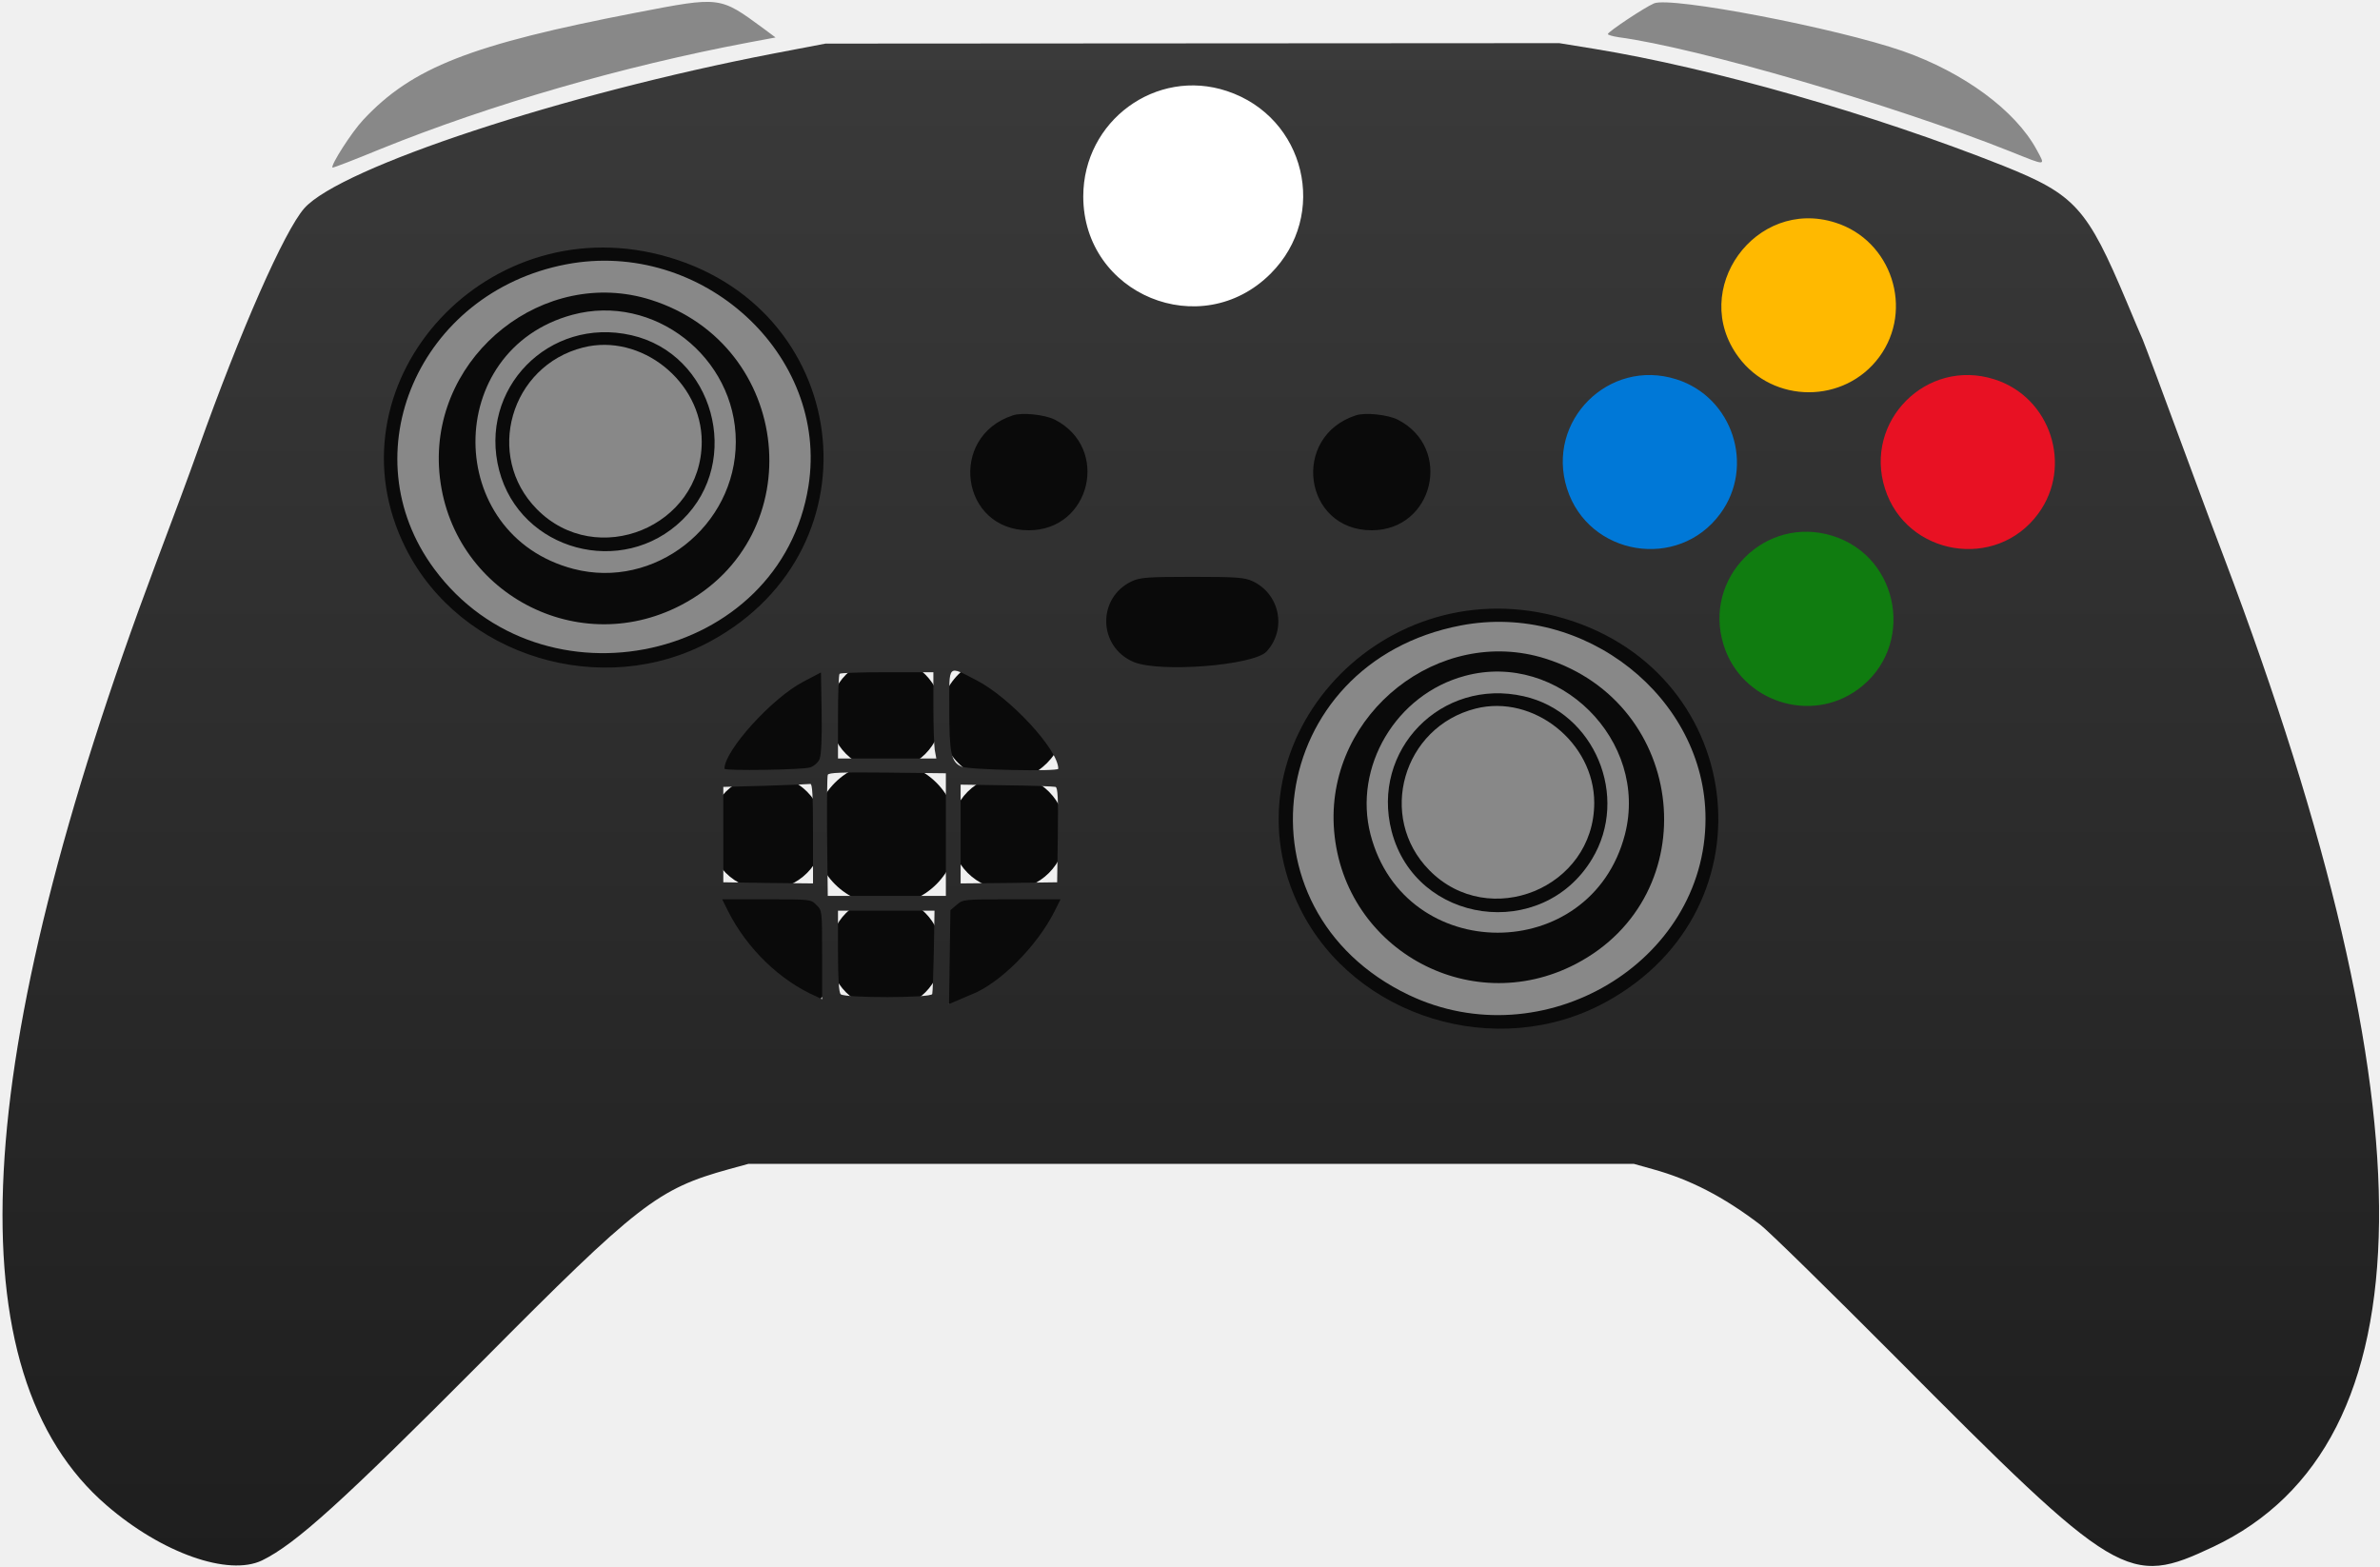
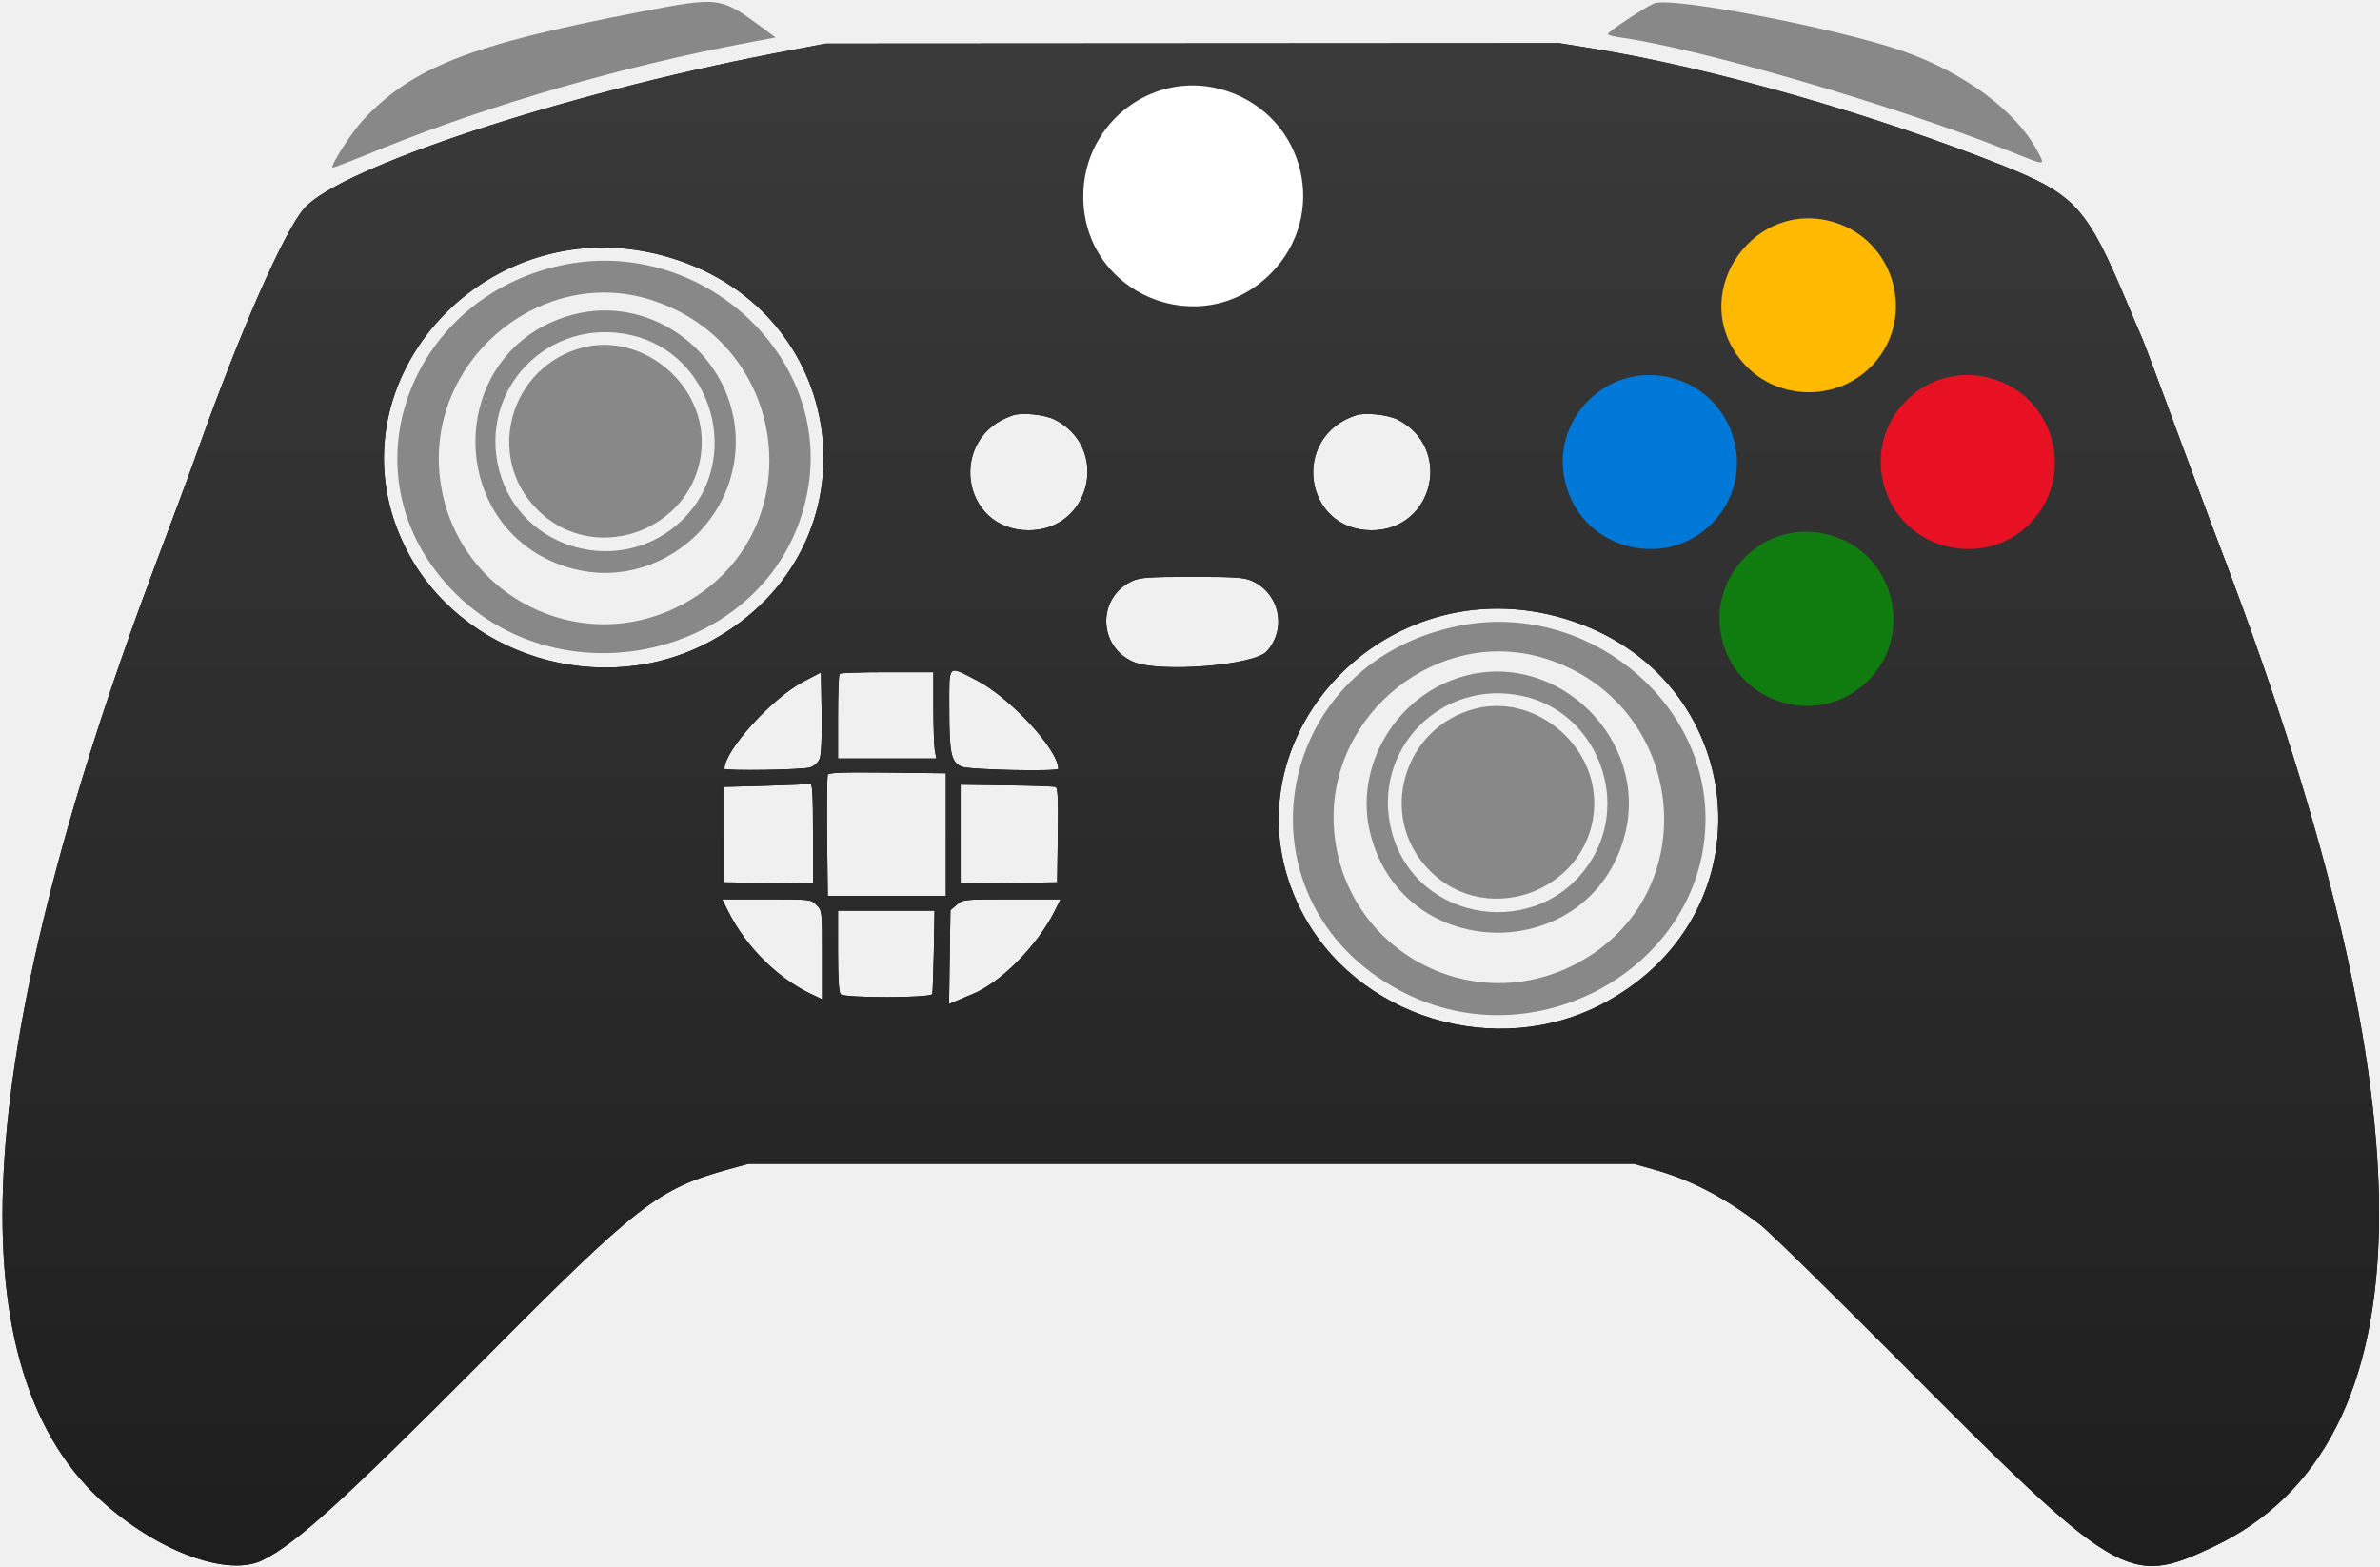
<svg xmlns="http://www.w3.org/2000/svg" width="1397.333" height="920" viewBox="0 0 1048 690">
  <defs>
-     <linearGradient id="a" x1="0" x2="0" y1="0" y2="1">
+     <linearGradient id="b" x1="0" x2="0" y1="0" y2="1">
      <stop offset="0%" stop-color="#3a3a3a" />
      <stop offset="100%" stop-color="#1e1e1e" />
    </linearGradient>
+     <clipPath id="a">
+       <path d="M280.5 5.5C207.3 19.6 181 29.9 159.7 53c-5 5.3-14.2 19.8-13.3 20.8.2.2 9.8-3.5 21.2-8.2C216.1 46 274 29.2 329.7 18.7l11.8-2.2-5.5-4.1c-19.1-14-18.7-14-55.5-6.9" />
+       <path d="M728.3 1.5C723.8 3.4 708 14.1 708 15.1c0 .5 1.1.9 2.4.9 19.2 0 123.7 30.3 174.6 50.6 16.5 6.6 15.8 6.7 11.8-.7-9.4-17.3-32.2-34.1-58.9-43.4-29-10.1-102.3-24.2-109.6-21" />
+       <path d="M341 23.5c-92.6 17.8-191 50.2-206.9 68.2-8.8 9.9-26.3 49.3-45.6 102.8-4 11-12.9 35.2-19.9 53.7C46 308.5 25.1 375.7 17 413.5-8.7 534.6-4 600.1 33.7 648.7c21.7 28 63 47.4 81.7 38.4 14.9-7.3 35.2-25.7 97.1-87.9 68.7-69.2 77.1-75.7 108.6-84.4l8.4-2.3h390l8.2 2.3c31 8.5 42.3 17.1 101.2 77 69.4 70.6 95.1 93.3 110.3 97.3 9.7 2.6 33.1-5.1 50.4-16.6 70.2-46.7 76.8-158.9 19.9-340-10-31.8-29.8-88.1-35.5-101-1-2.2-3.9-9.9-6.4-17-6.8-18.8-22.6-61.5-24.1-65-.8-1.7-3.9-9.1-7-16.5-17.5-41.5-22.8-47.3-54.4-60-57.5-22.9-128.5-43.2-179.8-51.4L686.1 19l-161.3.1-161.3.1z" />
+     </clipPath>
  </defs>
-   <circle cx="525" cy="86" r="55.8" fill="#0a0a0a" />
-   <circle cx="796" cy="134" r="44.3" fill="#0a0a0a" />
-   <rect width="213.4" height="203.5" x="158.8" y="99.2" fill="#0a0a0a" rx="30.5" />
-   <rect width="160.6" height="160.6" x="185.2" y="121.2" fill="#0a0a0a" rx="24.1" />
-   <rect width="106.7" height="106.7" x="212.7" y="140.7" fill="#0a0a0a" rx="16" />
-   <circle cx="726" cy="203" r="44.3" fill="#0a0a0a" />
-   <circle cx="866" cy="203" r="44.3" fill="#0a0a0a" />
-   <circle cx="452.5" cy="207.5" r="29.9" fill="#0a0a0a" />
-   <circle cx="603.5" cy="207.5" r="29.9" fill="#0a0a0a" />
-   <circle cx="795" cy="272" r="44.3" fill="#0a0a0a" />
-   <rect width="83.6" height="42.9" x="482.7" y="251.6" fill="#0a0a0a" rx="6.4" />
-   <rect width="213.4" height="203.5" x="552.8" y="258.2" fill="#0a0a0a" rx="30.5" />
-   <rect width="160.6" height="160.6" x="579.2" y="279.2" fill="#0a0a0a" rx="24.1" />
-   <circle cx="441.5" cy="316.5" r="27.6" fill="#0a0a0a" />
-   <rect width="47.3" height="47.3" x="316.4" y="293.4" fill="#0a0a0a" rx="7.1" />
-   <circle cx="390" cy="314.5" r="24.7" fill="#0a0a0a" />
-   <rect width="106.7" height="106.7" x="605.6" y="299.6" fill="#0a0a0a" rx="16" />
-   <circle cx="390" cy="367" r="31.6" fill="#0a0a0a" />
-   <circle cx="337.5" cy="366.5" r="25.3" fill="#0a0a0a" />
-   <circle cx="444" cy="366.5" r="25.3" fill="#0a0a0a" />
-   <rect width="48.4" height="48.4" x="315.3" y="393.3" fill="#0a0a0a" rx="7.3" />
-   <rect width="53.9" height="50.6" x="415.1" y="393.2" fill="#0a0a0a" rx="7.6" />
-   <circle cx="390" cy="419.5" r="24.7" fill="#0a0a0a" />
-   <circle cx="796" cy="134" r="44.3" fill="#ffb900" />
-   <circle cx="726" cy="203" r="44.3" fill="#0078d7" />
-   <circle cx="866" cy="203" r="44.3" fill="#e81123" />
-   <circle cx="795" cy="272" r="44.3" fill="#107c10" />
-   <circle cx="525" cy="86" r="55.8" fill="#fff" />
-   <path fill="url(#a)" d="M341 23.5c-92.7 17.8-191 50.2-207 68.2-8.8 10-28.1 53.8-46.8 106.3-3.2 9.1-11.6 31.7-18.6 50.2C-13.5 467.1-20.7 604.7 47 662.9c24.3 21 53.6 31.3 68.4 24.2 14.9-7.3 35.3-25.8 97.1-87.9 68.7-69.2 77.1-75.7 108.6-84.4l8.4-2.3h390l8.2 2.3c16.4 4.5 31.3 12.2 47.3 24.4 3.6 2.7 30.1 28.7 59 57.7 98.9 99.5 103 101.9 140.6 84.2 95.7-45.3 97.3-191 4.8-435.4-3.6-9.5-8.8-23.3-11.5-30.7-16.7-45.3-23.3-62.8-24.4-65.5-.8-1.7-3.9-9.1-7-16.5-17.5-41.6-22.7-47.3-54.4-60C824.7 50.2 754 30 702 21.5L686.6 19l-161.6.1-161.5.1zm199.3 16.6c34.6 11.5 44.9 54.7 19.2 80.4-30.6 30.6-82.5 9.2-82.5-34 0-33.3 32.1-56.8 63.3-46.4M808.1 98c24.9 7.8 34.8 38.3 19.4 59.2-15.3 20.7-46.7 20.7-62 0-21.9-29.6 7.5-70.3 42.6-59.2M291 112.3c83.9 21.7 97.8 128.7 22 170-47.7 26-110.4 6.9-134.4-41-35.4-70.7 33.2-149.5 112.4-129M738.1 167c24.9 7.8 34.8 38.3 19.4 59.2-18.5 25.2-58.1 18.6-67.5-11.1s18.4-57.5 48.1-48.1m140 0c24.9 7.8 34.8 38.3 19.4 59.2-18.5 25.2-58.1 18.6-67.5-11.1s18.4-57.5 48.1-48.1m-413.6 17.8c24.4 12.5 15.8 48.7-11.5 48.7-30 0-35.7-41.2-7-50.6 4.1-1.4 14.2-.3 18.5 1.9m151 0c24.4 12.5 15.8 48.7-11.5 48.7-30 0-35.7-41.2-7-50.6 4.1-1.4 14.2-.3 18.5 1.9M807.1 236c29.7 9.4 36.3 49 11.1 67.5-20.9 15.4-51.4 5.5-59.2-19.4-9.4-29.7 18.4-57.5 48.1-48.1m-255.6 19.9c12.1 5.6 15.2 21.2 6.2 31-5.7 6.1-46.9 9.4-58.5 4.6-15.8-6.7-16.2-28.4-.7-35.6 3.5-1.6 6.7-1.9 26.5-1.9s23 .3 26.5 1.9M685 271.3c83.9 21.7 97.8 128.7 22 170-47.7 26-110.4 6.9-134.4-41-35.4-70.7 33.2-149.5 112.4-129m-254.9 28.3c14.7 7.6 35.9 30.5 35.9 38.9 0 1.3-39.1.5-42.5-.9-4.7-2-5.5-5.7-5.5-25.9 0-19.6-.9-18.8 12.1-12.1m-69.2 34.6c-.6 1.5-2.4 3.1-4.1 3.7-3.1 1.1-37.8 1.6-37.8.6 0-8 21-31.2 34.7-38.3l7.8-4.1.3 17.7c.2 11.4-.2 18.6-.9 20.4m50.1-23c0 8.4.3 17 .6 19l.7 3.8H369v-18.3c0-10.1.3-18.7.7-19 .3-.4 9.8-.7 21-.7H411zm5.5 56.3v27h-52l-.3-26c-.1-14.3 0-26.5.3-27.3.3-1 6-1.2 26.2-1l25.8.3zM358 367v22l-19.7-.2-19.8-.3v-42l18.5-.5c10.2-.3 19.1-.7 19.8-.8.9-.2 1.2 4.8 1.2 21.8m106.8-20.5c1 .4 1.2 5.1 1 21.2l-.3 20.8-21.2.3-21.3.2v-43.5l20.2.3c11.2.1 20.9.5 21.6.7m-105.3 52c2.5 2.4 2.5 2.5 2.5 21.9V440l-2.7-1.3c-15.8-6.9-30.4-21-38.7-37.5L318 396h19.5c19.5 0 19.6 0 22 2.5m104.9 2.7c-7.8 15.5-24.1 31.8-36.6 36.7-1.3.5-4 1.7-6.1 2.6l-3.8 1.6.3-20.6.3-20.7 2.8-2.4c2.8-2.4 3-2.4 24.3-2.4H467zm-53.2 17.5c-.2 9.8-.5 18.4-.7 19-.6 1.8-38.6 1.8-40.3.1-.8-.8-1.2-6.5-1.2-19V401h42.5z" />
-   <path fill="#888" d="M280.5 5.5c-73.2 14.1-99 24.2-120.5 47.2-5.1 5.4-14.5 20.1-13.6 21.1.2.2 9.8-3.5 21.2-8.2C216.1 46 274 29.2 329.7 18.7l11.8-2.2-5.5-4.1c-19.1-14-18.7-14-55.5-6.9m447.8-4C724.1 3.3 708 14 708 15c0 .4 2.2 1 4.8 1.4 34.5 4.6 121 29.8 172.2 50.2 16.5 6.6 15.8 6.7 11.8-.7-9.4-17.3-32.1-34-58.9-43.4-29-10.1-102.3-24.2-109.6-21M249.3 116.4c-64.8 12.4-95.6 83.4-58.1 134.1 47.4 64.1 152.6 40.8 164.8-36.5 9.1-57.8-46.9-109-106.7-97.6m37.2 15.6c62.7 19.8 71.2 104.2 13.5 134.4-47.4 24.8-103.9-7.5-106.7-60.9-2.5-49.6 46.5-88.2 93.2-73.5" />
+   <path fill="#0a0a0a" d="M341 23.5c-92.7 17.8-191 50.2-207 68.2-8.8 10-28.1 53.8-46.8 106.3-3.2 9.1-11.6 31.7-18.6 50.2C-13.5 467.1-20.7 604.7 47 662.9c24.3 21 53.6 31.3 68.4 24.2 14.9-7.3 35.3-25.8 97.1-87.9 68.7-69.2 77.1-75.7 108.6-84.4l8.4-2.3h390l8.2 2.3c16.4 4.5 31.3 12.2 47.3 24.4 3.6 2.7 30.1 28.7 59 57.7 98.9 99.5 103 101.9 140.6 84.2 95.7-45.3 97.3-191 4.8-435.4-3.6-9.5-8.8-23.3-11.5-30.7-16.7-45.3-23.3-62.8-24.4-65.5-.8-1.7-3.9-9.1-7-16.5-17.5-41.6-22.7-47.3-54.4-60C824.7 50.2 754 30 702 21.5L686.6 19l-161.6.1-161.5.1zm199.3 16.6c34.6 11.5 44.9 54.7 19.2 80.4-30.6 30.6-82.5 9.2-82.5-34 0-33.3 32.1-56.8 63.3-46.4M808.1 98c24.9 7.8 34.8 38.3 19.4 59.2-15.3 20.7-46.7 20.7-62 0-21.9-29.6 7.5-70.3 42.6-59.2M291 112.3c83.9 21.7 97.8 128.7 22 170-47.7 26-110.4 6.9-134.4-41-35.4-70.7 33.2-149.5 112.4-129M738.1 167c24.9 7.8 34.8 38.3 19.4 59.2-18.5 25.2-58.1 18.6-67.5-11.1s18.4-57.5 48.1-48.1m140 0c24.9 7.8 34.8 38.3 19.4 59.2-18.5 25.2-58.1 18.6-67.5-11.1s18.4-57.5 48.1-48.1m-413.6 17.8c24.4 12.5 15.8 48.7-11.5 48.7-30 0-35.7-41.2-7-50.6 4.1-1.4 14.2-.3 18.5 1.9m151 0c24.4 12.5 15.8 48.7-11.5 48.7-30 0-35.7-41.2-7-50.6 4.1-1.4 14.2-.3 18.5 1.9M807.1 236c29.7 9.4 36.3 49 11.1 67.5-20.9 15.4-51.4 5.5-59.2-19.4-9.4-29.7 18.4-57.5 48.1-48.1m-255.6 19.9c12.1 5.6 15.2 21.2 6.2 31-5.7 6.1-46.9 9.4-58.5 4.6-15.8-6.7-16.2-28.4-.7-35.6 3.5-1.6 6.7-1.9 26.5-1.9s23 .3 26.5 1.9M685 271.3c83.9 21.7 97.8 128.7 22 170-47.7 26-110.4 6.9-134.4-41-35.4-70.7 33.2-149.5 112.4-129m-254.9 28.3c14.7 7.6 35.9 30.5 35.9 38.9 0 1.3-39.1.5-42.5-.9-4.7-2-5.5-5.7-5.5-25.9 0-19.6-.9-18.8 12.1-12.1m-69.2 34.6c-.6 1.5-2.4 3.1-4.1 3.7-3.1 1.1-37.8 1.6-37.8.6 0-8 21-31.2 34.7-38.3l7.8-4.1.3 17.7c.2 11.4-.2 18.6-.9 20.4m50.1-23c0 8.4.3 17 .6 19l.7 3.8H369v-18.3c0-10.1.3-18.7.7-19 .3-.4 9.8-.7 21-.7H411zm5.5 56.3v27h-52l-.3-26c-.1-14.3 0-26.5.3-27.3.3-1 6-1.2 26.2-1l25.8.3zM358 367v22l-19.7-.2-19.8-.3v-42l18.5-.5c10.2-.3 19.1-.7 19.8-.8.9-.2 1.2 4.8 1.2 21.8m106.8-20.5c1 .4 1.2 5.1 1 21.2l-.3 20.8-21.2.3-21.3.2v-43.5l20.2.3c11.2.1 20.9.5 21.6.7m-105.3 52c2.5 2.4 2.5 2.5 2.5 21.9V440l-2.7-1.3c-15.8-6.9-30.4-21-38.7-37.5L318 396h19.5c19.5 0 19.6 0 22 2.5m104.9 2.7c-7.8 15.5-24.1 31.8-36.6 36.7-1.3.5-4 1.7-6.1 2.6l-3.8 1.6.3-20.6.3-20.7 2.8-2.4c2.8-2.4 3-2.4 24.3-2.4H467zm-53.2 17.5c-.2 9.8-.5 18.4-.7 19-.6 1.8-38.6 1.8-40.3.1-.8-.8-1.2-6.5-1.2-19V401h42.5z" />
+   <g clip-path="url(#a)">
+     <circle cx="796" cy="134" r="46.2" fill="#ffb900" />
+     <circle cx="726" cy="203" r="46.2" fill="#0078d7" />
+     <circle cx="866" cy="203" r="46.2" fill="#e81123" />
+     <circle cx="795" cy="272" r="46.2" fill="#107c10" />
+     <circle cx="525" cy="86" r="58.2" fill="#fff" />
+   </g>
+   <path fill="url(#b)" d="M341 23.5c-92.7 17.8-191 50.2-207 68.2-8.8 10-28.1 53.8-46.8 106.3-3.2 9.1-11.6 31.7-18.6 50.2C-13.5 467.1-20.7 604.7 47 662.9c24.3 21 53.6 31.3 68.4 24.2 14.9-7.3 35.3-25.8 97.1-87.9 68.7-69.2 77.1-75.7 108.6-84.4l8.4-2.3h390l8.2 2.3c16.4 4.5 31.3 12.2 47.3 24.4 3.6 2.7 30.1 28.7 59 57.7 98.9 99.5 103 101.9 140.6 84.2 95.7-45.3 97.3-191 4.8-435.4-3.6-9.5-8.8-23.3-11.5-30.7-16.7-45.3-23.3-62.8-24.4-65.5-.8-1.7-3.9-9.1-7-16.5-17.5-41.6-22.7-47.3-54.4-60C824.7 50.2 754 30 702 21.5L686.6 19l-161.6.1-161.5.1zm199.3 16.6c34.6 11.5 44.9 54.7 19.2 80.4-30.6 30.6-82.5 9.2-82.5-34 0-33.3 32.1-56.8 63.3-46.4M808.1 98c24.9 7.8 34.8 38.3 19.4 59.2-15.3 20.7-46.7 20.7-62 0-21.9-29.6 7.5-70.3 42.6-59.2M291 112.3c83.9 21.7 97.8 128.7 22 170-47.7 26-110.4 6.9-134.4-41-35.4-70.7 33.2-149.5 112.4-129M738.1 167c24.9 7.8 34.8 38.3 19.4 59.2-18.5 25.2-58.1 18.6-67.5-11.1s18.4-57.5 48.1-48.1m140 0c24.9 7.8 34.8 38.3 19.4 59.2-18.5 25.2-58.1 18.6-67.5-11.1s18.4-57.5 48.1-48.1m-413.6 17.8c24.4 12.5 15.8 48.7-11.5 48.7-30 0-35.7-41.2-7-50.6 4.1-1.4 14.2-.3 18.5 1.9m151 0c24.4 12.5 15.8 48.7-11.5 48.7-30 0-35.7-41.2-7-50.6 4.1-1.4 14.2-.3 18.5 1.9M807.1 236c29.7 9.4 36.3 49 11.1 67.5-20.9 15.4-51.4 5.5-59.2-19.4-9.4-29.7 18.4-57.5 48.1-48.1m-255.6 19.9c12.1 5.6 15.2 21.2 6.2 31-5.7 6.1-46.9 9.4-58.5 4.6-15.8-6.7-16.2-28.4-.7-35.6 3.5-1.6 6.7-1.9 26.5-1.9s23 .3 26.5 1.9M685 271.3c83.9 21.7 97.8 128.7 22 170-47.7 26-110.4 6.9-134.4-41-35.4-70.7 33.2-149.5 112.4-129m-254.9 28.3c14.7 7.6 35.9 30.5 35.9 38.9 0 1.3-39.1.5-42.5-.9-4.7-2-5.5-5.7-5.5-25.9 0-19.6-.9-18.8 12.1-12.1m-69.2 34.6c-.6 1.5-2.4 3.1-4.1 3.7-3.1 1.1-37.8 1.6-37.8.6 0-8 21-31.2 34.7-38.3l7.8-4.1.3 17.7c.2 11.4-.2 18.6-.9 20.4m50.1-23c0 8.4.3 17 .6 19l.7 3.8H369v-18.3c0-10.1.3-18.7.7-19 .3-.4 9.8-.7 21-.7H411zm5.5 56.3v27h-52l-.3-26c-.1-14.3 0-26.5.3-27.3.3-1 6-1.2 26.2-1l25.8.3zM358 367v22l-19.7-.2-19.8-.3v-42l18.5-.5c10.2-.3 19.1-.7 19.8-.8.9-.2 1.2 4.8 1.2 21.8m106.8-20.5c1 .4 1.2 5.1 1 21.2l-.3 20.8-21.2.3-21.3.2v-43.5l20.2.3c11.2.1 20.9.5 21.6.7m-105.3 52c2.5 2.4 2.5 2.5 2.5 21.9V440l-2.7-1.3c-15.8-6.9-30.4-21-38.7-37.5L318 396h19.5c19.5 0 19.6 0 22 2.5m104.9 2.7c-7.8 15.5-24.1 31.8-36.6 36.7-1.3.5-4 1.7-6.1 2.6l-3.8 1.6.3-20.6.3-20.7 2.8-2.4c2.8-2.4 3-2.4 24.3-2.4H467zm-53.2 17.5c-.2 9.8-.5 18.4-.7 19-.6 1.8-38.6 1.8-40.3.1-.8-.8-1.2-6.5-1.2-19V401h42.5z" />
+   <path fill="#888" d="M280.5 5.5c-73.2 14.1-99 24.2-120.5 47.2-5.1 5.4-14.5 20.1-13.6 21.1.2.2 9.8-3.5 21.2-8.2C216.1 46 274 29.2 329.7 18.7l11.8-2.2-5.5-4.1c-19.1-14-18.7-14-55.5-6.9" />
+   <path fill="#888" d="M728.3 1.5C724.1 3.3 708 14 708 15c0 .4 2.2 1 4.8 1.4 34.5 4.6 121 29.8 172.2 50.2 16.5 6.6 15.8 6.7 11.8-.7-9.4-17.3-32.1-34-58.9-43.4-29-10.1-102.3-24.2-109.6-21" />
+   <path fill="#888" d="M249.3 116.4c-64.8 12.4-95.6 83.4-58.1 134.1 47.4 64.1 152.6 40.8 164.8-36.5 9.1-57.8-46.9-109-106.7-97.6m37.2 15.6c62.7 19.8 71.2 104.2 13.5 134.4-47.4 24.8-103.9-7.5-106.7-60.9-2.5-49.6 46.5-88.2 93.2-73.5" />
  <path fill="#888" d="M252.1 138.6c-57.2 15.4-56.9 96.9.4 111.9 35.7 9.3 71.5-18.8 71.5-56 0-37.3-36.2-65.5-71.9-55.9m25.9 9c36.2 8.2 49.2 55.3 22.5 81.3-26.4 25.8-71.4 13.7-80.7-21.8-9.3-35.8 21.9-67.8 58.2-59.5" />
-   <path fill="#888" d="M256.8 153c-32.1 8.1-43.5 47.8-20.4 71.2 26.3 26.7 72.6 7.8 72.6-29.7 0-26.6-26.8-47.9-52.2-41.5m386.5 122.4c-86 16.4-101.4 125.2-23 162.7 59.1 28.2 130.7-14.2 130.7-77.6 0-53.3-53.3-95.5-107.7-85.1m37.2 14.6c62.7 19.8 71.2 104.2 13.5 134.4-47.4 24.8-103.9-7.5-106.7-60.9-2.5-49.6 46.5-88.2 93.2-73.5" />
+   <path fill="#888" d="M256.8 153c-32.1 8.1-43.5 47.8-20.4 71.2 26.3 26.7 72.6 7.8 72.6-29.7 0-26.6-26.8-47.9-52.2-41.5" />
+   <path fill="#888" d="M643.3 275.4c-86 16.4-101.4 125.2-23 162.7 59.1 28.2 130.7-14.2 130.7-77.6 0-53.3-53.3-95.5-107.7-85.1m37.2 14.6c62.7 19.8 71.2 104.2 13.5 134.4-47.4 24.8-103.9-7.5-106.7-60.9-2.5-49.6 46.5-88.2 93.2-73.5" />
  <path fill="#888" d="M645.1 297.6c-30.4 8.1-49.3 40.1-41.6 69.9 15 57.6 97 57.6 112 0 10.7-41.4-29.2-81-70.4-69.9m25.9 9c31.1 7 46.7 44.2 30 71.7-22 36.4-77.5 28.7-88.2-12.2-9.3-35.8 21.9-67.8 58.2-59.5" />
  <path fill="#888" d="M649.8 312c-32.1 8.1-43.5 47.8-20.4 71.2 26.3 26.7 72.6 7.8 72.6-29.7 0-26.6-26.8-47.9-52.2-41.5" />
</svg>
